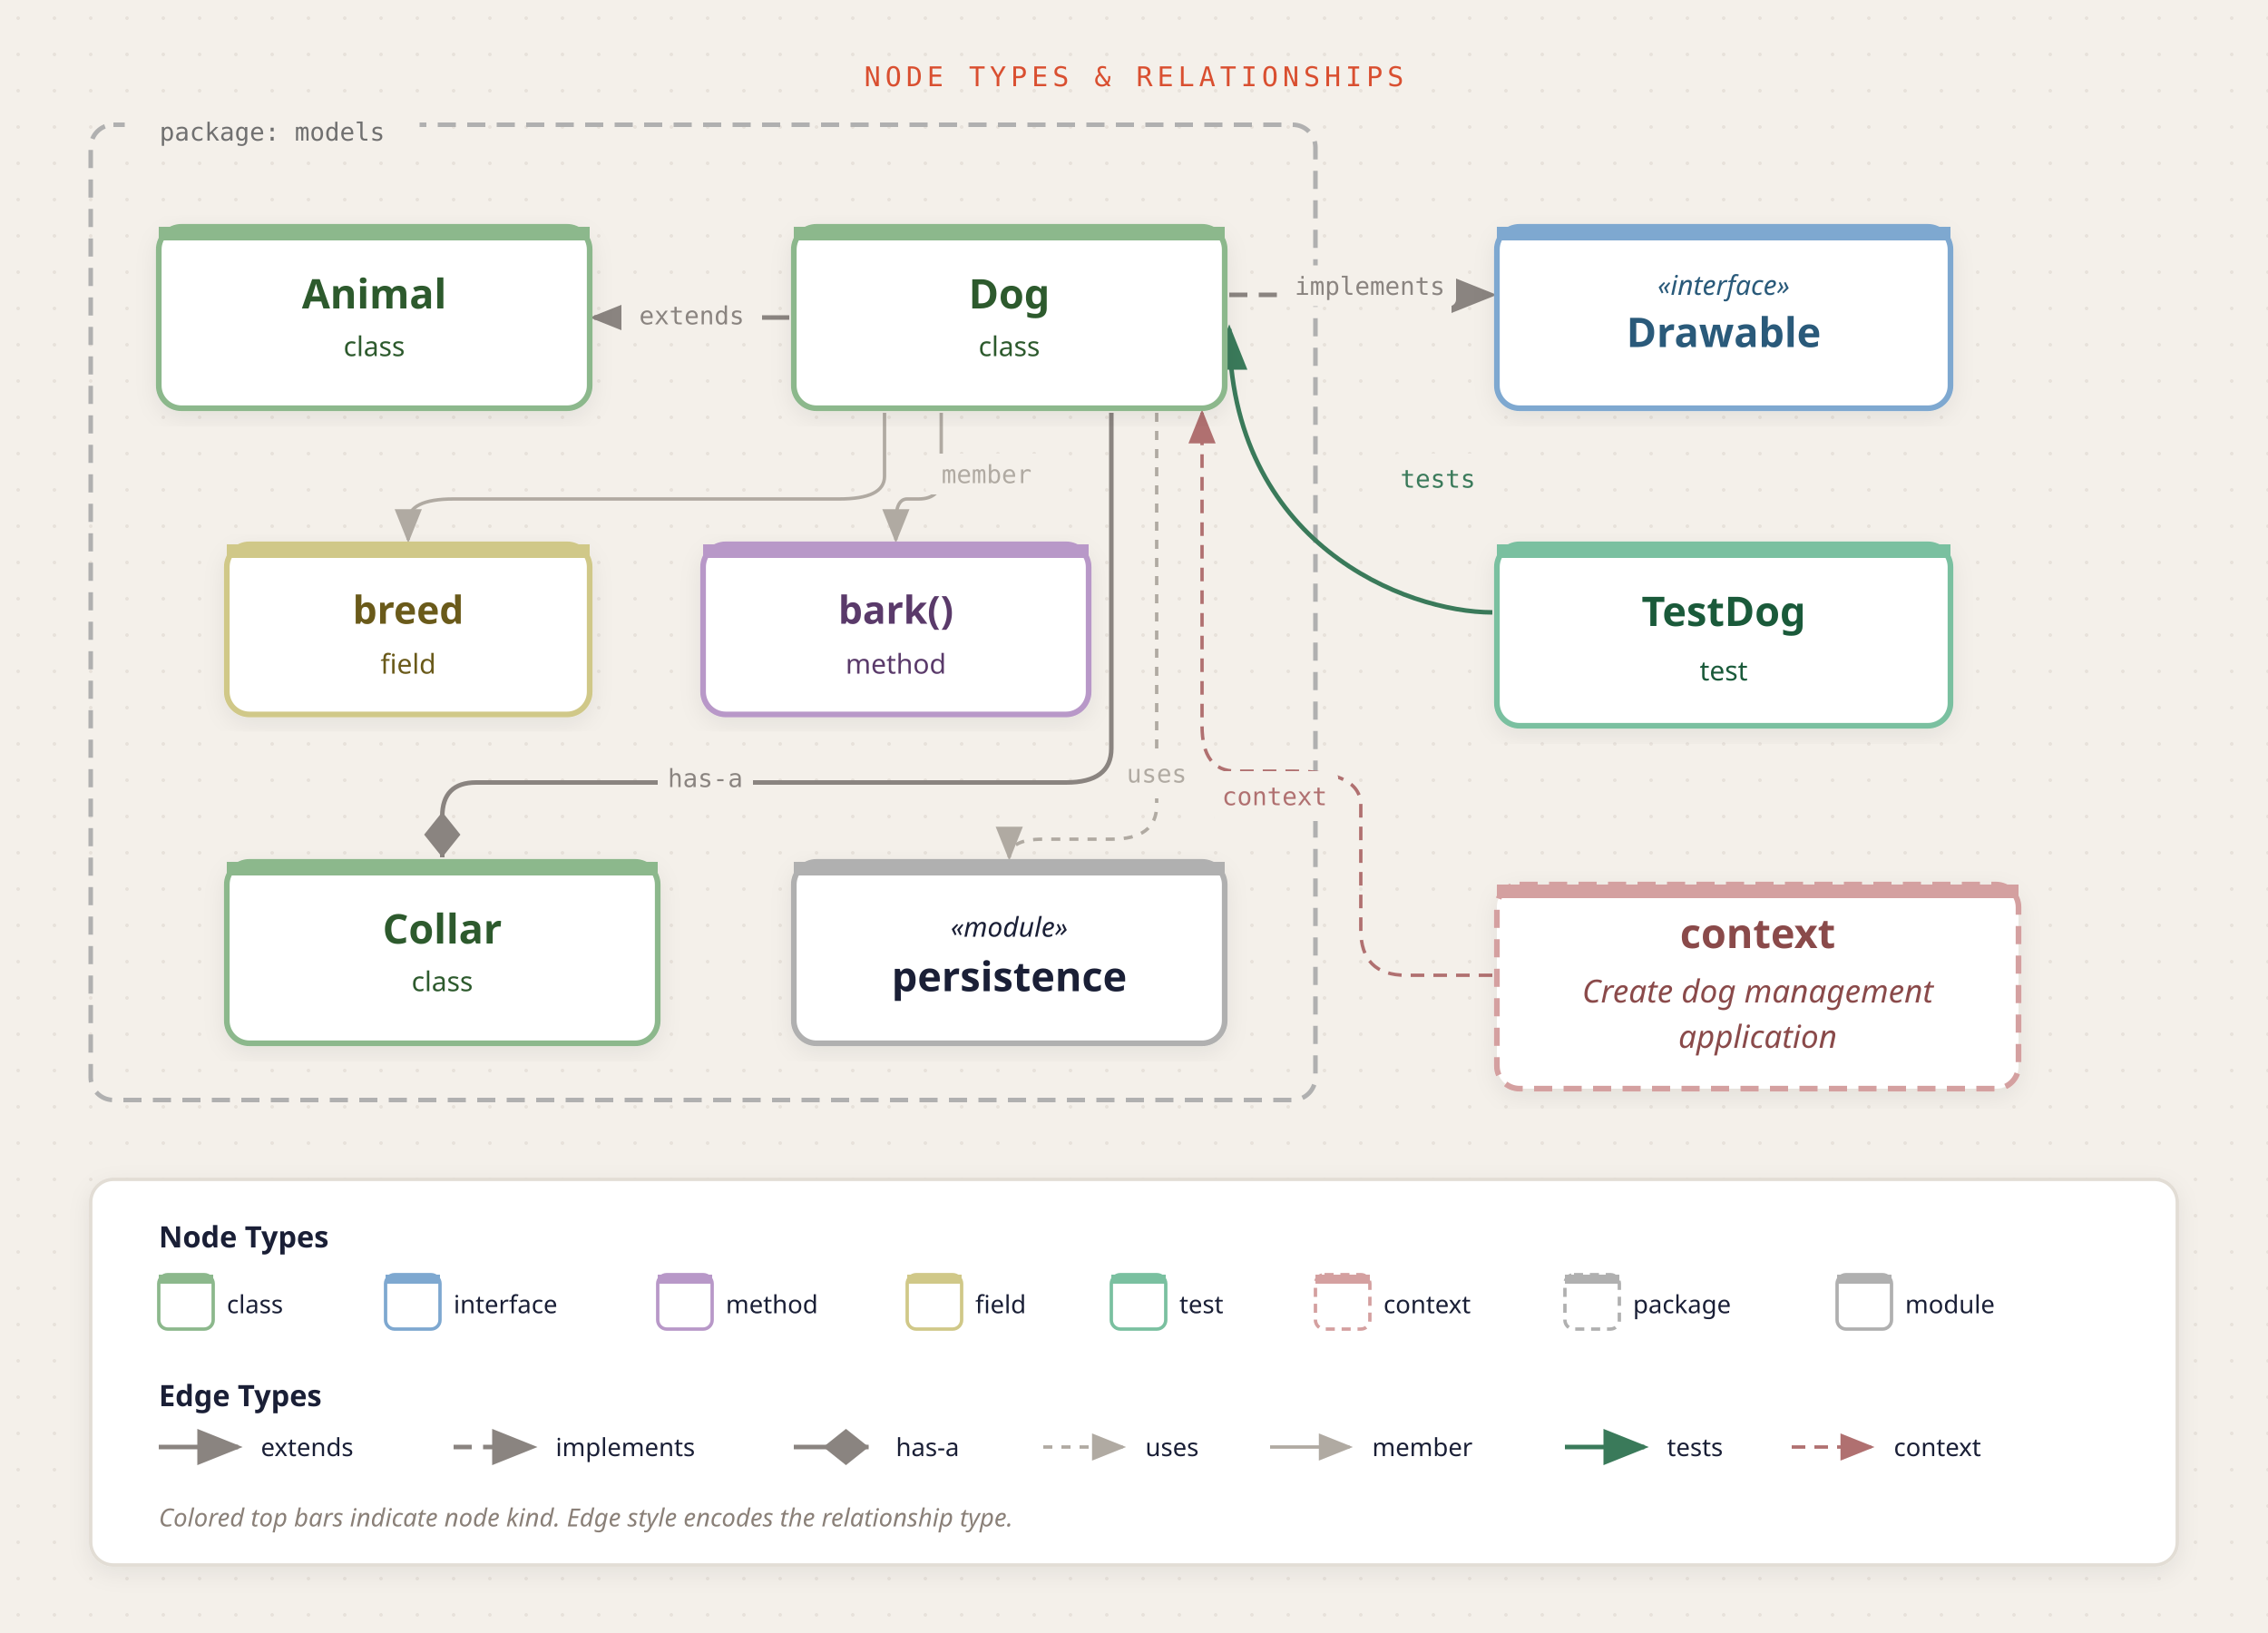
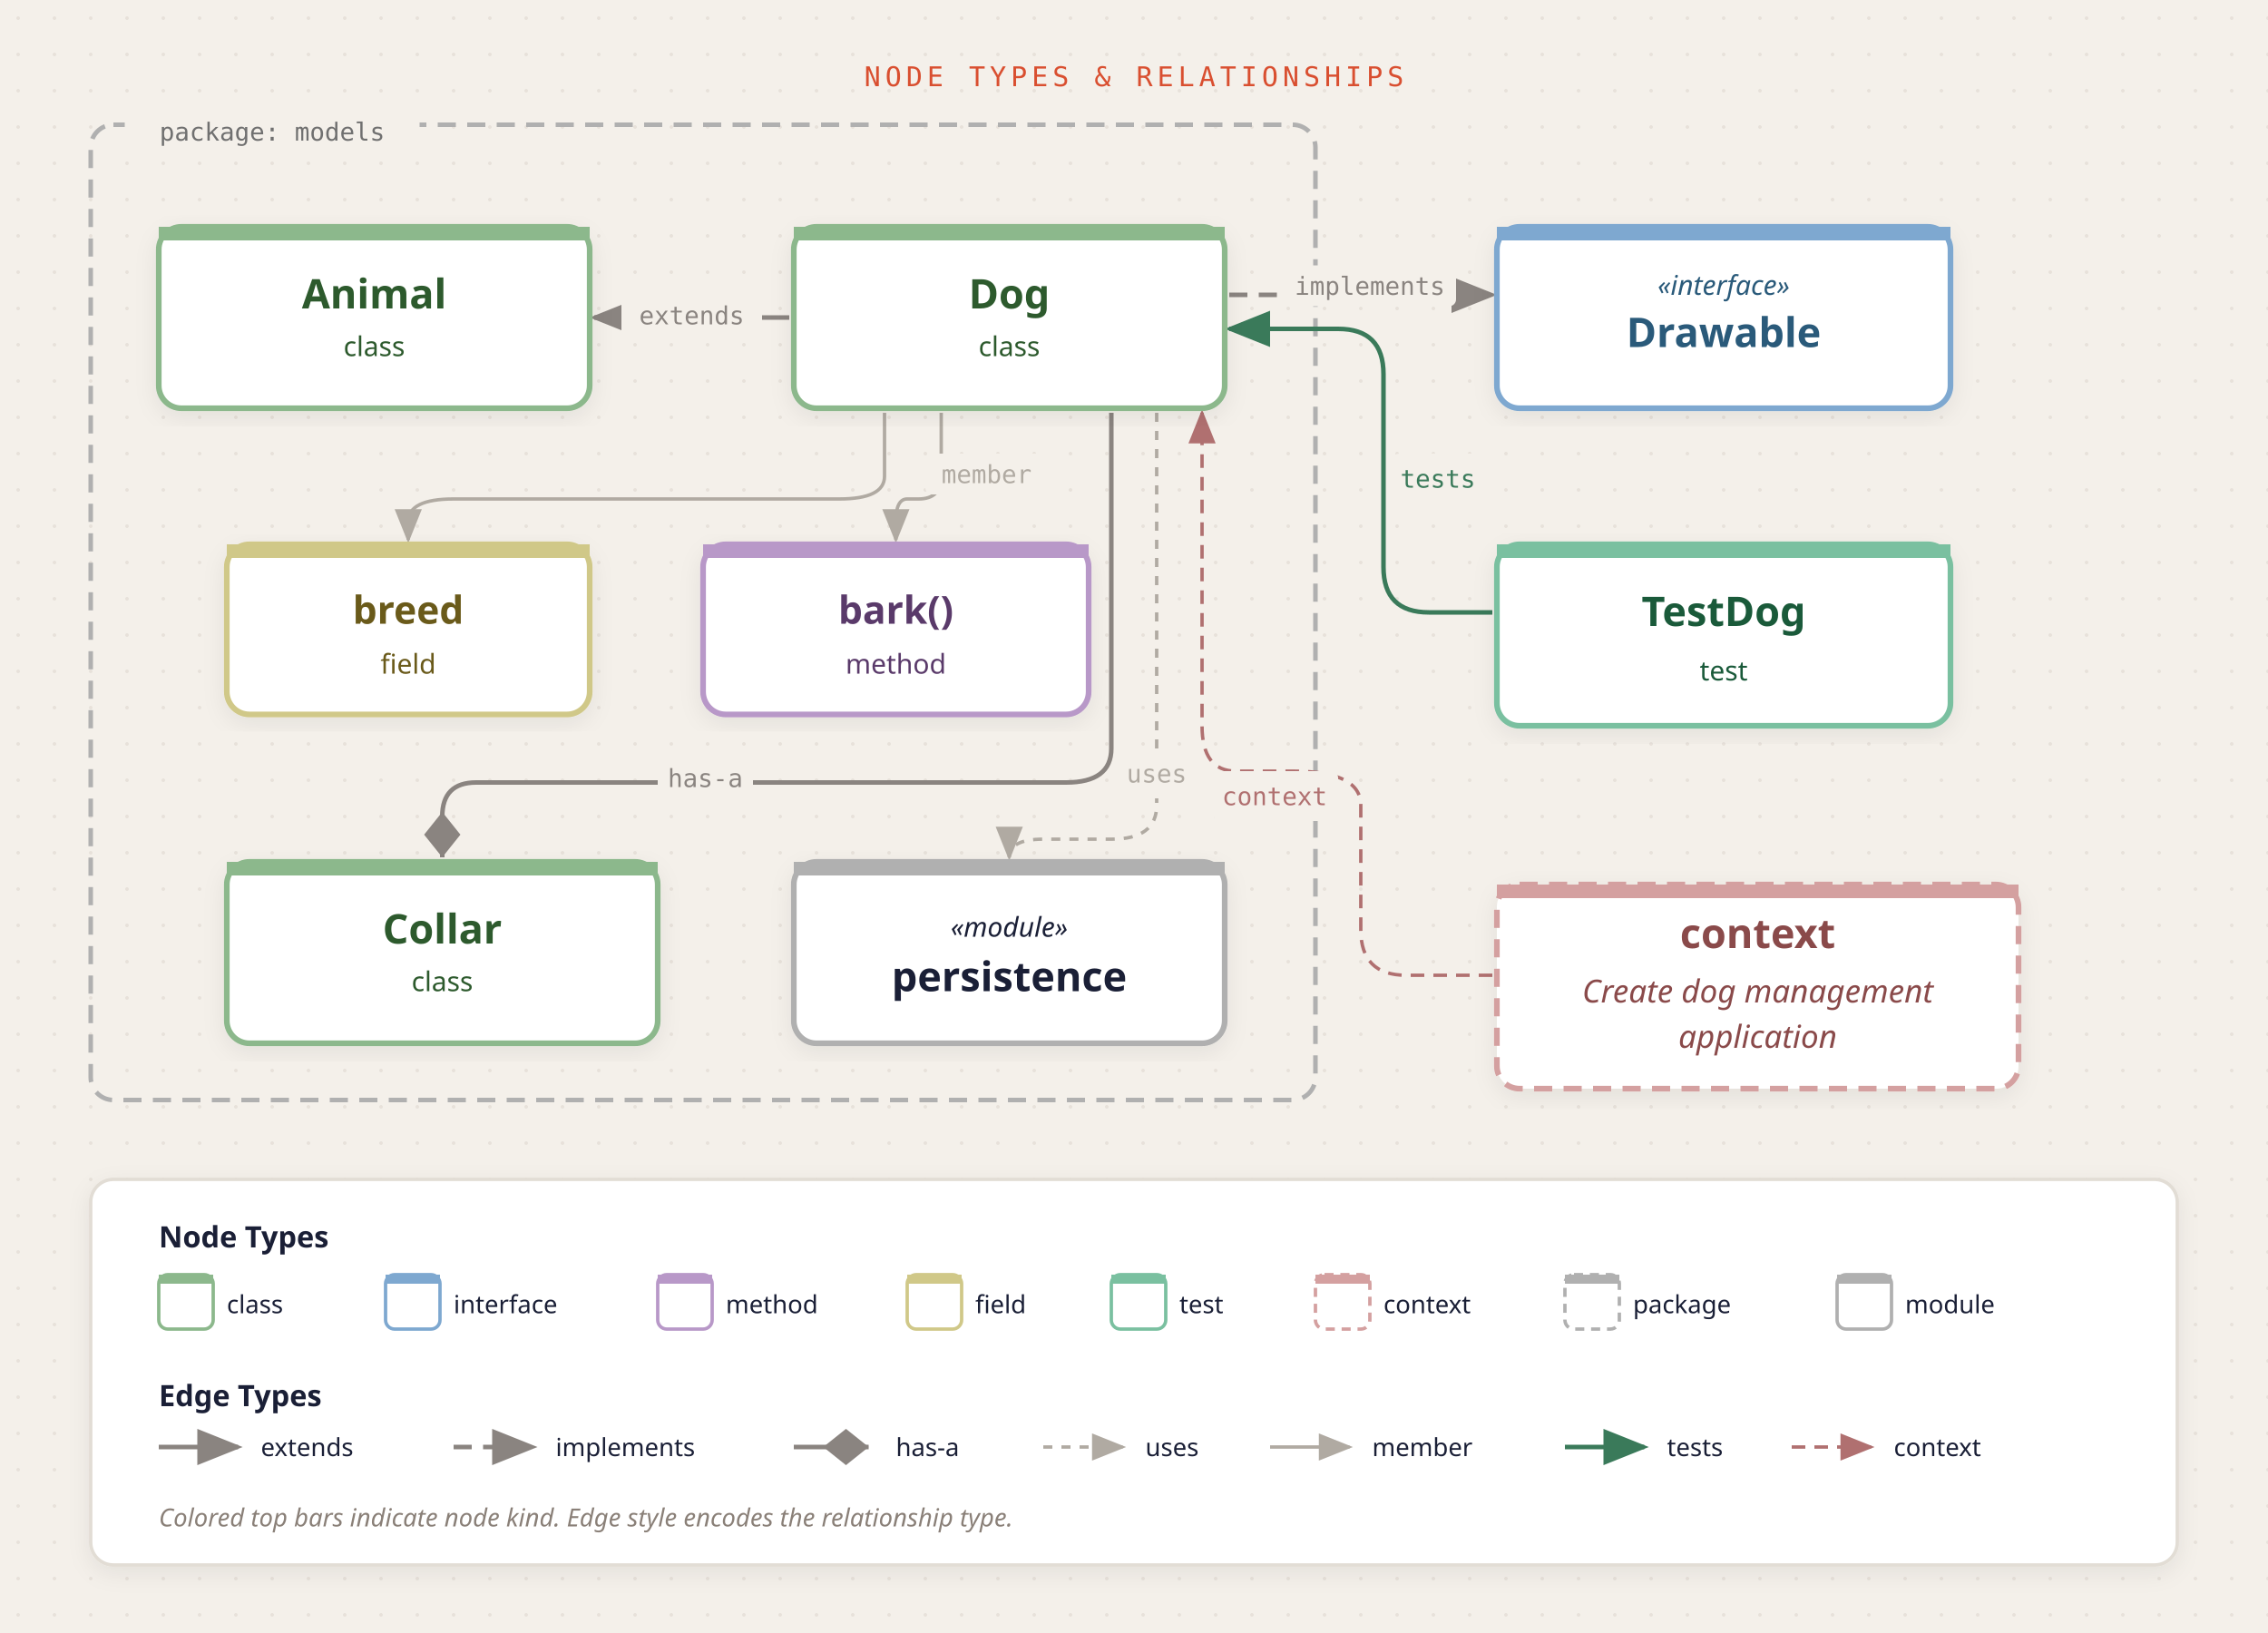
<svg xmlns="http://www.w3.org/2000/svg" viewBox="0 0 1000 720">
  <defs>
    <pattern id="dots" x="0" y="0" width="16" height="16" patternUnits="userSpaceOnUse">
      <circle cx="8" cy="8" r="0.8" fill="#a09080" opacity="0.15" />
    </pattern>
    <filter id="shadow">
      <feDropShadow dx="0" dy="3" stdDeviation="5" flood-color="#000" flood-opacity="0.07" />
    </filter>
    <marker id="arrow-primary" markerWidth="10" markerHeight="8" refX="9" refY="4" orient="auto">
      <path d="M0,0 L10,4 L0,8 Z" fill="#8a8480" />
    </marker>
    <marker id="diamond-primary" markerWidth="10" markerHeight="8" refX="10" refY="4" orient="auto">
      <path d="M0,4 L5,0 L10,4 L5,8 Z" fill="#8a8480" />
    </marker>
    <marker id="arrow-secondary" markerWidth="10" markerHeight="8" refX="9" refY="4" orient="auto">
      <path d="M0,0 L10,4 L0,8 Z" fill="#b0aaa2" />
    </marker>
    <marker id="arrow-green" markerWidth="10" markerHeight="8" refX="9" refY="4" orient="auto">
      <path d="M0,0 L10,4 L0,8 Z" fill="#3a7a5a" />
    </marker>
    <marker id="arrow-rose" markerWidth="10" markerHeight="8" refX="9" refY="4" orient="auto">
      <path d="M0,0 L10,4 L0,8 Z" fill="#b07070" />
    </marker>
  </defs>
  <rect width="1000" height="720" fill="#f4f0ea" />
  <rect width="1000" height="720" fill="url(#dots)" />
  <text x="500" y="38" text-anchor="middle" font-family="monospace" font-size="12" fill="#d94f30" letter-spacing="2">NODE TYPES &amp; RELATIONSHIPS</text>
  <rect x="40" y="55" width="540" height="430" rx="10" stroke="#b0b0b0" stroke-width="2" stroke-dasharray="8,5" fill="none" />
  <rect x="55" y="47" width="130" height="20" rx="3" fill="#f4f0ea" />
  <text x="120" y="62" text-anchor="middle" font-family="monospace" font-size="11" fill="#707070">package: models</text>
  <line x1="348" y1="140" x2="262" y2="140" stroke="#8a8480" stroke-width="2" marker-end="url(#arrow-primary)" />
  <path d="M 415 182 L 415 210 Q 415 220 405 220 L 400 220 Q 395 220 395 230 L 395 238" stroke="#b0aaa2" stroke-width="1.5" fill="none" marker-end="url(#arrow-secondary)" />
  <path d="M 390 182 L 390 210 Q 390 220 370 220 L 200 220 Q 180 220 180 230 L 180 238" stroke="#b0aaa2" stroke-width="1.5" fill="none" marker-end="url(#arrow-secondary)" />
  <path d="M 490 182 L 490 330 Q 490 345 470 345 L 210 345 Q 195 345 195 360 L 195 378" stroke="#8a8480" stroke-width="2" fill="none" marker-end="url(#diamond-primary)" />
  <line x1="542" y1="130" x2="658" y2="130" stroke="#8a8480" stroke-width="2" stroke-dasharray="8,5" marker-end="url(#arrow-primary)" />
-   <path d="M 658 270 C 620 270 542 240 542 145" stroke="#3a7a5a" stroke-width="2" fill="none" marker-end="url(#arrow-green)" />
+   <path d="M 658 270 L 630 270 Q 610 270 610 250 L 610 165 Q 610 145 590 145 L 542 145" stroke="#3a7a5a" stroke-width="2" fill="none" marker-end="url(#arrow-green)" />
  <path d="M 510 182 L 510 355 Q 510 370 490 370 L 460 370 Q 445 370 445 378" stroke="#b0aaa2" stroke-width="1.5" stroke-dasharray="4,4" fill="none" marker-end="url(#arrow-secondary)" />
  <path d="M 658 430 L 620 430 Q 600 430 600 410 L 600 355 Q 600 340 570 340 L 545 340 Q 530 340 530 320 L 530 182" stroke="#b07070" stroke-width="1.5" stroke-dasharray="6,4" fill="none" marker-end="url(#arrow-rose)" />
  <g>
    <rect x="70" y="100" width="190" height="80" rx="10" fill="white" stroke="#8cb88c" stroke-width="2.5" filter="url(#shadow)" />
    <rect x="70" y="100" width="190" height="6" rx="10 10 0 0" fill="#8cb88c" />
    <text x="165" y="136" text-anchor="middle" font-family="sans-serif" font-size="18" font-weight="700" fill="#2d5a2d">Animal</text>
    <text x="165" y="157" text-anchor="middle" font-family="sans-serif" font-size="12" fill="#2d5a2d">class</text>
  </g>
  <g>
    <rect x="350" y="100" width="190" height="80" rx="10" fill="white" stroke="#8cb88c" stroke-width="2.5" filter="url(#shadow)" />
    <rect x="350" y="100" width="190" height="6" rx="10 10 0 0" fill="#8cb88c" />
    <text x="445" y="136" text-anchor="middle" font-family="sans-serif" font-size="18" font-weight="700" fill="#2d5a2d">Dog</text>
    <text x="445" y="157" text-anchor="middle" font-family="sans-serif" font-size="12" fill="#2d5a2d">class</text>
  </g>
  <g>
    <rect x="310" y="240" width="170" height="75" rx="10" fill="white" stroke="#b898c8" stroke-width="2.5" filter="url(#shadow)" />
    <rect x="310" y="240" width="170" height="6" rx="10 10 0 0" fill="#b898c8" />
    <text x="395" y="275" text-anchor="middle" font-family="sans-serif" font-size="17" font-weight="700" fill="#5a3a6a">bark()</text>
    <text x="395" y="297" text-anchor="middle" font-family="sans-serif" font-size="12" fill="#5a3a6a">method</text>
  </g>
  <g>
    <rect x="100" y="240" width="160" height="75" rx="10" fill="white" stroke="#d0c888" stroke-width="2.5" filter="url(#shadow)" />
    <rect x="100" y="240" width="160" height="6" rx="10 10 0 0" fill="#d0c888" />
    <text x="180" y="275" text-anchor="middle" font-family="sans-serif" font-size="17" font-weight="700" fill="#6a5a1a">breed</text>
    <text x="180" y="297" text-anchor="middle" font-family="sans-serif" font-size="12" fill="#6a5a1a">field</text>
  </g>
  <g>
    <rect x="100" y="380" width="190" height="80" rx="10" fill="white" stroke="#8cb88c" stroke-width="2.5" filter="url(#shadow)" />
    <rect x="100" y="380" width="190" height="6" rx="10 10 0 0" fill="#8cb88c" />
    <text x="195" y="416" text-anchor="middle" font-family="sans-serif" font-size="18" font-weight="700" fill="#2d5a2d">Collar</text>
    <text x="195" y="437" text-anchor="middle" font-family="sans-serif" font-size="12" fill="#2d5a2d">class</text>
  </g>
  <g>
    <rect x="350" y="380" width="190" height="80" rx="10" fill="white" stroke="#b0b0b0" stroke-width="2.5" filter="url(#shadow)" />
    <rect x="350" y="380" width="190" height="6" rx="10 10 0 0" fill="#b0b0b0" />
    <text x="445" y="413" text-anchor="middle" font-family="sans-serif" font-size="12" font-style="italic" fill="#1a1f36">«module»</text>
    <text x="445" y="437" text-anchor="middle" font-family="sans-serif" font-size="18" font-weight="600" fill="#1a1f36">persistence</text>
  </g>
  <g>
    <rect x="660" y="100" width="200" height="80" rx="10" fill="white" stroke="#7ea8d0" stroke-width="2.5" filter="url(#shadow)" />
    <rect x="660" y="100" width="200" height="6" rx="10 10 0 0" fill="#7ea8d0" />
    <text x="760" y="130" text-anchor="middle" font-family="sans-serif" font-size="12" font-style="italic" fill="#2a5a7a">«interface»</text>
    <text x="760" y="153" text-anchor="middle" font-family="sans-serif" font-size="18" font-weight="700" fill="#2a5a7a">Drawable</text>
  </g>
  <g>
    <rect x="660" y="240" width="200" height="80" rx="10" fill="white" stroke="#7ac0a0" stroke-width="2.5" filter="url(#shadow)" />
    <rect x="660" y="240" width="200" height="6" rx="10 10 0 0" fill="#7ac0a0" />
    <text x="760" y="276" text-anchor="middle" font-family="sans-serif" font-size="18" font-weight="700" fill="#1a5a3a">TestDog</text>
    <text x="760" y="300" text-anchor="middle" font-family="sans-serif" font-size="12" fill="#1a5a3a">test</text>
  </g>
  <g>
    <rect x="660" y="390" width="230" height="90" rx="10" fill="white" stroke="#d4a0a0" stroke-width="2.5" stroke-dasharray="8,5" filter="url(#shadow)" />
    <rect x="660" y="390" width="230" height="6" rx="10 10 0 0" fill="#d4a0a0" />
    <text x="775" y="418" text-anchor="middle" font-family="sans-serif" font-size="18" font-weight="700" fill="#8a4a4a">context</text>
    <text x="775" y="442" text-anchor="middle" font-family="sans-serif" font-size="14" font-style="italic" fill="#8a4a4a">Create dog management</text>
    <text x="775" y="462" text-anchor="middle" font-family="sans-serif" font-size="14" font-style="italic" fill="#8a4a4a">application</text>
  </g>
  <rect x="274" y="128" width="62" height="22" rx="3" fill="#f4f0ea" />
  <text x="305" y="143" text-anchor="middle" font-family="monospace" font-size="11" fill="#8a8480">extends</text>
  <rect x="408" y="200" width="55" height="18" rx="3" fill="#f4f0ea" />
  <text x="435" y="213" text-anchor="middle" font-family="monospace" font-size="11" fill="#b0aaa2">member</text>
  <rect x="290" y="332" width="42" height="22" rx="3" fill="#f4f0ea" />
  <text x="311" y="347" text-anchor="middle" font-family="monospace" font-size="11" fill="#8a8480">has-a</text>
  <rect x="566" y="117" width="76" height="18" rx="3" fill="#f4f0ea" />
  <text x="604" y="130" text-anchor="middle" font-family="monospace" font-size="11" fill="#8a8480">implements</text>
  <rect x="614" y="200" width="40" height="22" rx="3" fill="#f4f0ea" />
  <text x="634" y="215" text-anchor="middle" font-family="monospace" font-size="11" fill="#3a7a5a">tests</text>
  <rect x="493" y="330" width="34" height="22" rx="3" fill="#f4f0ea" />
  <text x="510" y="345" text-anchor="middle" font-family="monospace" font-size="11" fill="#b0aaa2">uses</text>
  <rect x="535" y="340" width="55" height="22" rx="3" fill="#f4f0ea" />
  <text x="562" y="355" text-anchor="middle" font-family="monospace" font-size="11" fill="#b07070">context</text>
  <rect x="40" y="520" width="920" height="170" rx="10" fill="white" stroke="#e2ddd5" stroke-width="1.5" filter="url(#shadow)" />
  <text x="70" y="550" font-family="sans-serif" font-size="13" font-weight="700" fill="#1a1f36">Node Types</text>
  <rect x="70" y="562" width="24" height="24" rx="4" fill="white" stroke="#8cb88c" stroke-width="1.5" />
  <rect x="70" y="562" width="24" height="4" rx="4 4 0 0" fill="#8cb88c" />
  <text x="100" y="579" font-family="sans-serif" font-size="11" fill="#1a1f36">class</text>
  <rect x="170" y="562" width="24" height="24" rx="4" fill="white" stroke="#7ea8d0" stroke-width="1.5" />
  <rect x="170" y="562" width="24" height="4" rx="4 4 0 0" fill="#7ea8d0" />
  <text x="200" y="579" font-family="sans-serif" font-size="11" fill="#1a1f36">interface</text>
  <rect x="290" y="562" width="24" height="24" rx="4" fill="white" stroke="#b898c8" stroke-width="1.5" />
  <rect x="290" y="562" width="24" height="4" rx="4 4 0 0" fill="#b898c8" />
  <text x="320" y="579" font-family="sans-serif" font-size="11" fill="#1a1f36">method</text>
  <rect x="400" y="562" width="24" height="24" rx="4" fill="white" stroke="#d0c888" stroke-width="1.5" />
  <rect x="400" y="562" width="24" height="4" rx="4 4 0 0" fill="#d0c888" />
  <text x="430" y="579" font-family="sans-serif" font-size="11" fill="#1a1f36">field</text>
  <rect x="490" y="562" width="24" height="24" rx="4" fill="white" stroke="#7ac0a0" stroke-width="1.5" />
  <rect x="490" y="562" width="24" height="4" rx="4 4 0 0" fill="#7ac0a0" />
  <text x="520" y="579" font-family="sans-serif" font-size="11" fill="#1a1f36">test</text>
  <rect x="580" y="562" width="24" height="24" rx="4" fill="white" stroke="#d4a0a0" stroke-width="1.5" stroke-dasharray="4,3" />
  <rect x="580" y="562" width="24" height="4" rx="4 4 0 0" fill="#d4a0a0" />
  <text x="610" y="579" font-family="sans-serif" font-size="11" fill="#1a1f36">context</text>
  <rect x="690" y="562" width="24" height="24" rx="4" fill="white" stroke="#b0b0b0" stroke-width="1.5" stroke-dasharray="4,3" />
  <rect x="690" y="562" width="24" height="4" rx="4 4 0 0" fill="#b0b0b0" />
  <text x="720" y="579" font-family="sans-serif" font-size="11" fill="#1a1f36">package</text>
  <rect x="810" y="562" width="24" height="24" rx="4" fill="white" stroke="#b0b0b0" stroke-width="1.5" />
  <rect x="810" y="562" width="24" height="4" rx="4 4 0 0" fill="#b0b0b0" />
  <text x="840" y="579" font-family="sans-serif" font-size="11" fill="#1a1f36">module</text>
  <text x="70" y="620" font-family="sans-serif" font-size="13" font-weight="700" fill="#1a1f36">Edge Types</text>
  <line x1="70" y1="638" x2="105" y2="638" stroke="#8a8480" stroke-width="2" marker-end="url(#arrow-primary)" />
  <text x="115" y="642" font-family="sans-serif" font-size="11" fill="#1a1f36">extends</text>
  <line x1="200" y1="638" x2="235" y2="638" stroke="#8a8480" stroke-width="2" stroke-dasharray="8,5" marker-end="url(#arrow-primary)" />
  <text x="245" y="642" font-family="sans-serif" font-size="11" fill="#1a1f36">implements</text>
  <line x1="350" y1="638" x2="383" y2="638" stroke="#8a8480" stroke-width="2" marker-end="url(#diamond-primary)" />
  <text x="395" y="642" font-family="sans-serif" font-size="11" fill="#1a1f36">has-a</text>
  <line x1="460" y1="638" x2="495" y2="638" stroke="#b0aaa2" stroke-width="1.5" stroke-dasharray="4,4" marker-end="url(#arrow-secondary)" />
  <text x="505" y="642" font-family="sans-serif" font-size="11" fill="#1a1f36">uses</text>
  <line x1="560" y1="638" x2="595" y2="638" stroke="#b0aaa2" stroke-width="1.5" marker-end="url(#arrow-secondary)" />
  <text x="605" y="642" font-family="sans-serif" font-size="11" fill="#1a1f36">member</text>
  <line x1="690" y1="638" x2="725" y2="638" stroke="#3a7a5a" stroke-width="2" marker-end="url(#arrow-green)" />
  <text x="735" y="642" font-family="sans-serif" font-size="11" fill="#1a1f36">tests</text>
  <line x1="790" y1="638" x2="825" y2="638" stroke="#b07070" stroke-width="1.5" stroke-dasharray="6,4" marker-end="url(#arrow-rose)" />
  <text x="835" y="642" font-family="sans-serif" font-size="11" fill="#1a1f36">context</text>
  <text x="70" y="673" font-family="sans-serif" font-size="11" font-style="italic" fill="#8a8078">Colored top bars indicate node kind. Edge style encodes the relationship type.</text>
</svg>
